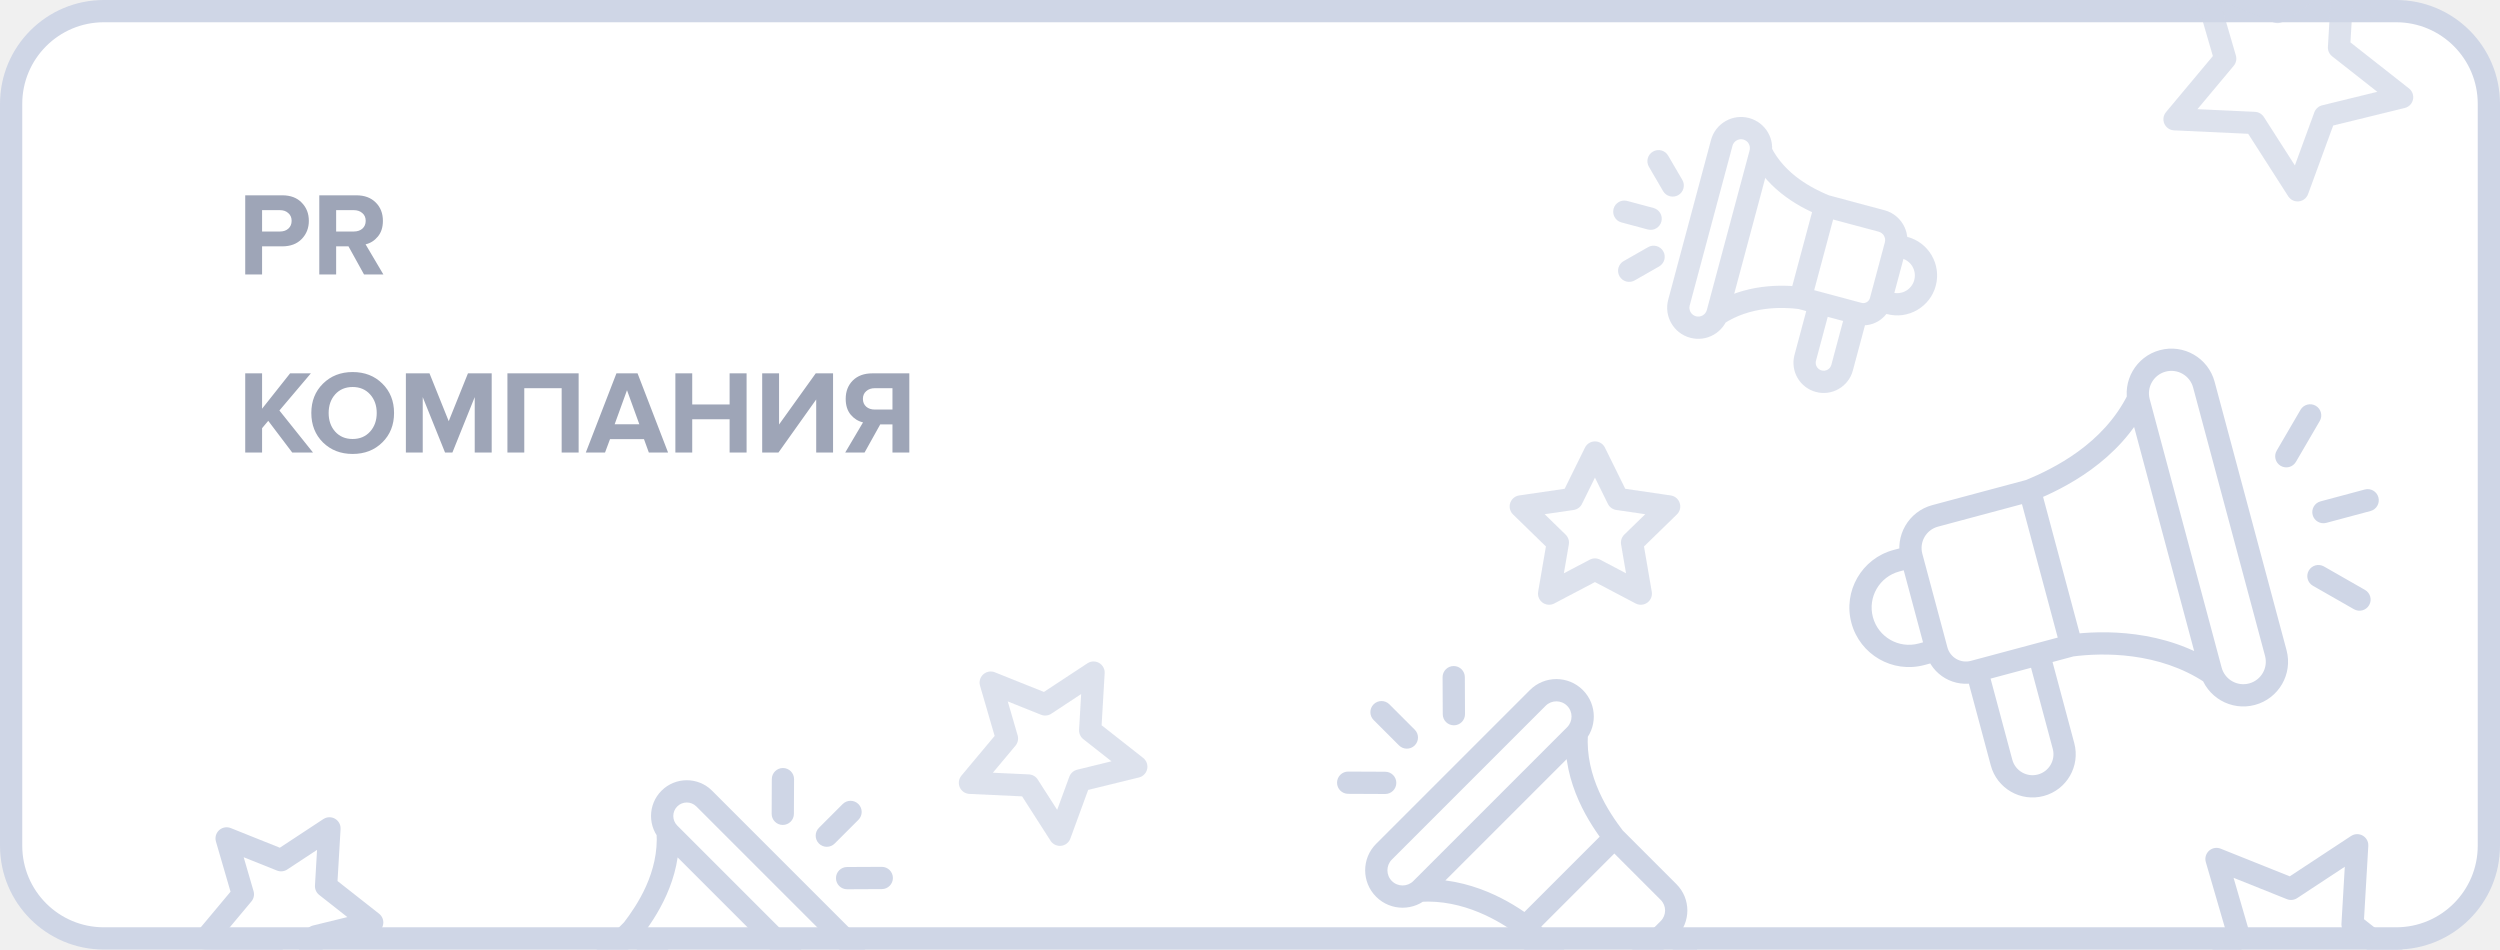
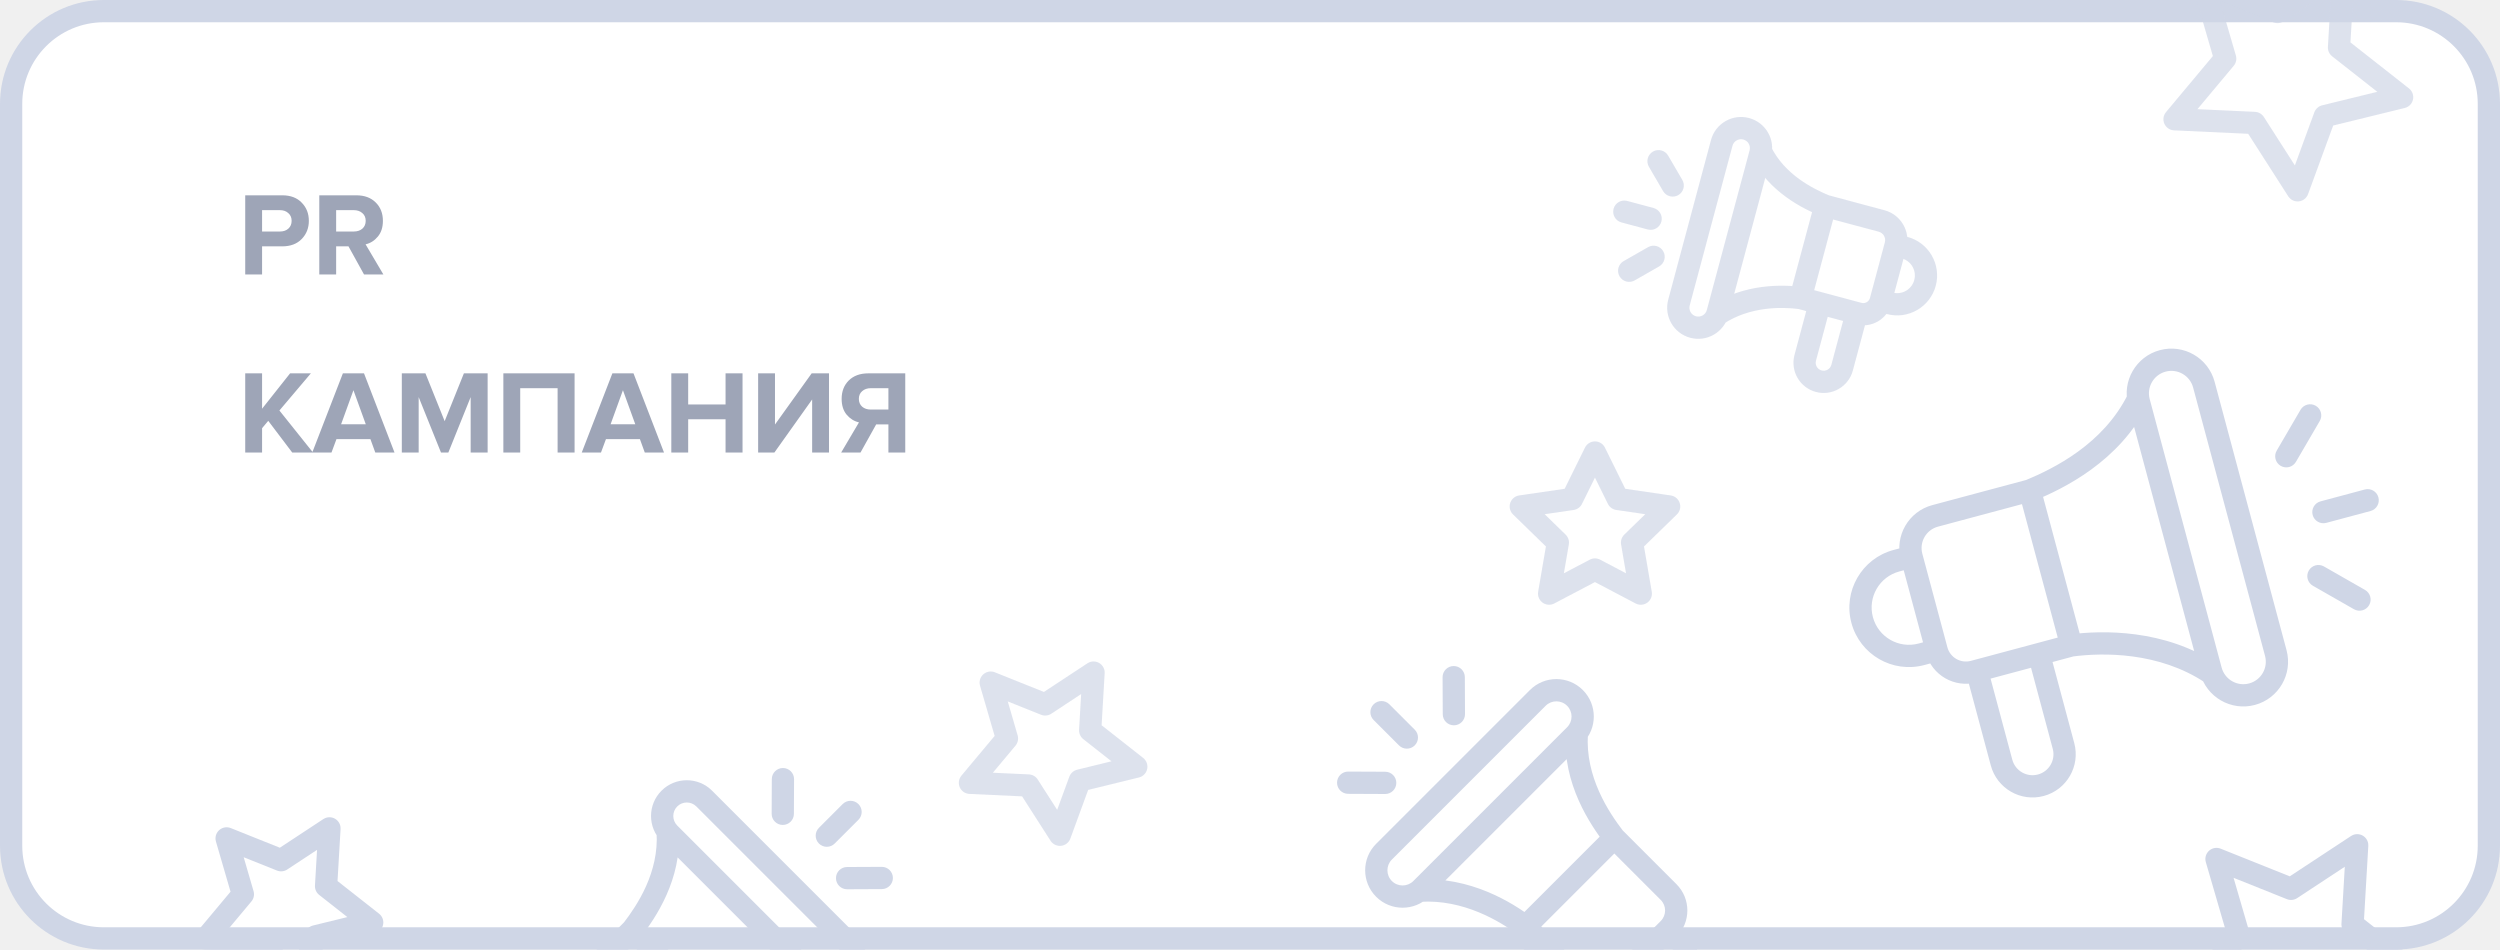
<svg xmlns="http://www.w3.org/2000/svg" width="337" height="128" viewBox="0 0 337 128" fill="none">
  <rect x="1.5" y="1.5" width="334" height="125" rx="12.5" fill="white" stroke="#CFD6E6" stroke-width="3" />
  <mask id="mask0" mask-type="alpha" maskUnits="userSpaceOnUse" x="0" y="0" width="337" height="128">
    <rect x="1" y="1" width="335" height="126" rx="13" fill="white" stroke="#CFD6E6" stroke-width="2" />
  </mask>
  <g mask="url(#mask0)">
    <path opacity="0.7" d="M215 61L218.09 67.26L225 68.27L220 73.14L221.18 80.02L215 76.77L208.82 80.02L210 73.14L205 68.27L211.91 67.26L215 61Z" stroke="#CFD6E6" stroke-width="3" stroke-linecap="round" stroke-linejoin="round" />
    <path d="M317.75 113.943L317.126 124.603L325.631 131.292L315.207 133.848L311.546 143.847L305.728 134.766L294.954 134.268L301.783 126.098L298.784 115.792L308.83 119.814L317.75 113.943Z" stroke="#CFD6E6" stroke-width="3" stroke-linecap="round" stroke-linejoin="round" />
    <path opacity="0.7" d="M315.923 -4.25L315.299 6.411L323.804 13.1L313.38 15.655L309.719 25.654L303.901 16.573L293.128 16.075L299.957 7.905L296.958 -2.4L307.003 1.621L315.923 -4.25Z" stroke="#CFD6E6" stroke-width="3" stroke-linecap="round" stroke-linejoin="round" />
    <path opacity="0.7" d="M147.411 90.665L146.955 98.458L153.172 103.347L145.552 105.215L142.876 112.524L138.623 105.886L130.748 105.522L135.74 99.55L133.548 92.017L140.891 94.957L147.411 90.665Z" stroke="#CFD6E6" stroke-width="3" stroke-linecap="round" stroke-linejoin="round" />
    <path d="M44.411 111.665L43.955 119.458L50.172 124.347L42.552 126.215L39.876 133.524L35.623 126.886L27.748 126.522L32.74 120.55L30.548 113.017L37.891 115.957L44.411 111.665Z" stroke="#CFD6E6" stroke-width="3" stroke-linecap="round" stroke-linejoin="round" />
    <path d="M306.899 60.747C306.481 61.462 306.723 62.381 307.438 62.798C308.154 63.216 309.072 62.974 309.49 62.259L306.899 60.747ZM312.703 56.751C313.121 56.036 312.879 55.117 312.164 54.7C311.448 54.282 310.53 54.524 310.112 55.239L312.703 56.751ZM312.808 67.584C312.007 67.798 311.533 68.621 311.747 69.421C311.961 70.221 312.784 70.696 313.584 70.482L312.808 67.584ZM319.55 68.883C320.35 68.669 320.825 67.846 320.611 67.046C320.396 66.246 319.574 65.771 318.774 65.985L319.55 68.883ZM313.268 76.358C312.548 75.947 311.632 76.197 311.221 76.917C310.81 77.636 311.06 78.552 311.78 78.963L313.268 76.358ZM317.316 82.126C318.036 82.537 318.952 82.287 319.363 81.567C319.774 80.848 319.524 79.932 318.804 79.521L317.316 82.126ZM265.043 90.805L268.359 103.181L271.257 102.405L267.941 90.029L265.043 90.805ZM279.61 100.167L276.293 87.791L273.396 88.567L276.712 100.943L279.61 100.167ZM273.235 64.671L260.467 68.092L261.244 70.99L274.011 67.569L273.235 64.671ZM266.446 91.982L279.608 88.456L278.831 85.558L265.67 89.085L266.446 91.982ZM280.669 86.619L275.072 65.731L272.174 66.508L277.771 87.395L280.669 86.619ZM279.415 88.494C283.403 87.971 291.005 87.83 297.307 92.053L298.977 89.561C291.77 84.732 283.273 84.962 279.025 85.52L279.415 88.494ZM274.198 67.505C278.084 65.893 285.717 62.246 289.562 54.423L286.87 53.1C283.542 59.871 276.835 63.164 273.048 64.734L274.198 67.505ZM286.883 54.584L296.577 90.761L299.475 89.985L289.781 53.808L286.883 54.584ZM308.225 87.64L298.531 51.463L295.633 52.239L305.327 88.416L308.225 87.64ZM257.294 73.588L255.247 74.137L256.023 77.035L258.07 76.486L257.294 73.588ZM256.233 75.426L259.612 88.037L262.51 87.26L259.131 74.649L256.233 75.426ZM259.402 89.646L261.449 89.097L260.673 86.2L258.626 86.748L259.402 89.646ZM309.49 62.259L312.703 56.751L310.112 55.239L306.899 60.747L309.49 62.259ZM313.584 70.482L319.55 68.883L318.774 65.985L312.808 67.584L313.584 70.482ZM311.78 78.963L317.316 82.126L318.804 79.521L313.268 76.358L311.78 78.963ZM255.247 74.137C250.964 75.284 248.423 79.687 249.57 83.969L252.468 83.193C251.749 80.51 253.341 77.754 256.023 77.035L255.247 74.137ZM296.577 90.761C297.439 93.978 300.745 95.886 303.961 95.025L303.185 92.127C301.569 92.56 299.908 91.601 299.475 89.985L296.577 90.761ZM289.781 53.808C289.348 52.191 290.307 50.53 291.923 50.097L291.147 47.2C287.93 48.061 286.021 51.368 286.883 54.584L289.781 53.808ZM249.57 83.969C250.718 88.252 255.12 90.793 259.402 89.646L258.626 86.748C255.944 87.467 253.187 85.875 252.468 83.193L249.57 83.969ZM260.467 68.092C257.273 68.948 255.377 72.231 256.233 75.426L259.131 74.649C258.704 73.055 259.65 71.417 261.244 70.99L260.467 68.092ZM298.531 51.463C297.669 48.246 294.363 46.338 291.147 47.2L291.923 50.097C293.539 49.664 295.2 50.623 295.633 52.239L298.531 51.463ZM275.492 107.299C278.598 106.467 280.442 103.274 279.61 100.167L276.712 100.943C277.115 102.45 276.222 103.998 274.715 104.401L275.492 107.299ZM265.67 89.085C264.293 89.453 262.879 88.637 262.51 87.26L259.612 88.037C260.41 91.013 263.47 92.78 266.446 91.982L265.67 89.085ZM303.961 95.025C307.178 94.163 309.087 90.856 308.225 87.64L305.327 88.416C305.76 90.032 304.801 91.694 303.185 92.127L303.961 95.025ZM268.359 103.181C269.192 106.288 272.385 108.132 275.492 107.299L274.715 104.401C273.209 104.805 271.661 103.911 271.257 102.405L268.359 103.181Z" fill="#CFD6E6" />
-     <path opacity="0.7" d="M226.777 24.25C227.194 24.965 226.953 25.884 226.237 26.301C225.521 26.719 224.603 26.477 224.185 25.762L226.777 24.25ZM222.274 22.486C221.856 21.77 222.098 20.852 222.814 20.434C223.529 20.017 224.448 20.258 224.865 20.974L222.274 22.486ZM222.894 28.036C223.694 28.25 224.169 29.073 223.955 29.873C223.74 30.673 222.918 31.148 222.118 30.934L222.894 28.036ZM218.569 29.983C217.769 29.768 217.294 28.946 217.508 28.146C217.723 27.346 218.545 26.871 219.345 27.085L218.569 29.983ZM222.162 33.315C222.881 32.904 223.797 33.154 224.208 33.873C224.619 34.592 224.369 35.508 223.65 35.919L222.162 33.315ZM220.356 37.801C219.637 38.212 218.721 37.962 218.31 37.242C217.899 36.523 218.149 35.607 218.868 35.196L220.356 37.801ZM251.735 42.593L249.763 49.955L246.865 49.178L248.838 41.817L251.735 42.593ZM241.897 47.847L243.869 40.485L246.767 41.262L244.795 48.623L241.897 47.847ZM246.433 26.303L254.028 28.338L253.251 31.236L245.657 29.201L246.433 26.303ZM250.156 43.723L242.328 41.625L243.104 38.727L250.933 40.825L250.156 43.723ZM241.267 39.788L244.596 27.364L247.494 28.14L244.165 40.565L241.267 39.788ZM242.521 41.664C240.201 41.359 235.861 41.294 232.295 43.683L230.625 41.191C235.095 38.195 240.331 38.351 242.911 38.689L242.521 41.664ZM245.47 29.138C243.138 28.17 238.41 25.929 236.019 21.063L238.711 19.74C240.586 23.554 244.388 25.441 246.62 26.366L245.47 29.138ZM238.744 21.048L232.978 42.567L230.081 41.79L235.847 20.271L238.744 21.048ZM224.876 40.396L230.642 18.877L233.54 19.653L227.774 41.172L224.876 40.396ZM255.915 31.608L257.133 31.934L256.356 34.832L255.139 34.505L255.915 31.608ZM256.976 33.445L254.966 40.946L252.068 40.17L254.078 32.668L256.976 33.445ZM254.346 42.333L253.129 42.007L253.905 39.109L255.123 39.435L254.346 42.333ZM224.185 25.762L222.274 22.486L224.865 20.974L226.777 24.25L224.185 25.762ZM222.118 30.934L218.569 29.983L219.345 27.085L222.894 28.036L222.118 30.934ZM223.65 35.919L220.356 37.801L218.868 35.196L222.162 33.315L223.65 35.919ZM257.133 31.934C260.004 32.703 261.709 35.655 260.939 38.527L258.041 37.75C258.382 36.479 257.628 35.172 256.356 34.832L257.133 31.934ZM232.978 42.567C232.379 44.804 230.079 46.132 227.842 45.532L228.618 42.635C229.255 42.805 229.91 42.427 230.081 41.79L232.978 42.567ZM235.847 20.271C236.017 19.634 235.639 18.979 235.002 18.809L235.779 15.911C238.016 16.51 239.344 18.81 238.744 21.048L235.847 20.271ZM260.939 38.527C260.17 41.398 257.218 43.103 254.346 42.333L255.123 39.435C256.394 39.776 257.701 39.022 258.041 37.75L260.939 38.527ZM254.028 28.338C256.252 28.934 257.572 31.221 256.976 33.445L254.078 32.668C254.245 32.044 253.875 31.403 253.251 31.236L254.028 28.338ZM230.642 18.877C231.241 16.639 233.541 15.311 235.779 15.911L235.002 18.809C234.365 18.638 233.71 19.016 233.54 19.653L230.642 18.877ZM244.776 52.834C242.604 52.252 241.315 50.019 241.897 47.847L244.795 48.623C244.641 49.195 244.981 49.783 245.552 49.936L244.776 52.834ZM250.933 40.825C251.427 40.958 251.936 40.664 252.068 40.17L254.966 40.946C254.405 43.041 252.251 44.284 250.156 43.723L250.933 40.825ZM227.842 45.532C225.604 44.933 224.276 42.633 224.876 40.396L227.774 41.172C227.603 41.809 227.981 42.464 228.618 42.635L227.842 45.532ZM249.763 49.955C249.181 52.127 246.948 53.416 244.776 52.834L245.552 49.936C246.124 50.089 246.712 49.75 246.865 49.178L249.763 49.955Z" fill="#CFD6E6" />
-     <path d="M197.483 96.266C197.487 97.094 196.818 97.769 195.99 97.772C195.161 97.776 194.487 97.108 194.483 96.279L197.483 96.266ZM194.46 91.288C194.456 90.46 195.124 89.785 195.953 89.782C196.781 89.778 197.456 90.446 197.46 91.275L194.46 91.288ZM190.706 98.359C191.292 98.945 191.292 99.894 190.706 100.48C190.12 101.066 189.17 101.066 188.585 100.48L190.706 98.359ZM185.166 97.061C184.58 96.476 184.58 95.526 185.166 94.94C185.752 94.354 186.702 94.354 187.287 94.94L185.166 97.061ZM186.731 104.031C187.559 104.035 188.228 104.71 188.224 105.538C188.22 106.366 187.546 107.035 186.717 107.031L186.731 104.031ZM181.726 107.008C180.898 107.004 180.229 106.33 180.233 105.501C180.237 104.673 180.912 104.004 181.74 104.008L181.726 107.008ZM213.996 133.254L206.904 140.346L204.783 138.225L211.874 131.133L213.996 133.254ZM199.997 133.439L207.088 126.347L209.21 128.468L202.118 135.56L199.997 133.439ZM218.671 111.872L225.987 119.188L223.866 121.309L216.55 113.993L218.671 111.872ZM212.123 133.503L204.582 125.962L206.703 123.84L214.245 131.382L212.123 133.503ZM204.582 123.84L216.55 111.872L218.671 113.993L206.703 125.962L204.582 123.84ZM204.73 126.091C202.254 124.193 197.235 121.18 191.428 121.568L191.228 118.574C198.121 118.114 203.87 121.653 206.555 123.71L204.73 126.091ZM216.42 113.845C214.409 111.222 210.595 105.679 211.058 98.744L214.052 98.944C213.666 104.709 216.856 109.483 218.801 112.02L216.42 113.845ZM213.367 100.153L192.637 120.883L190.516 118.762L211.246 98.032L213.367 100.153ZM185.502 113.748L206.232 93.018L208.353 95.14L187.624 115.869L185.502 113.748ZM225.987 124.156L227.16 125.328L225.039 127.45L223.866 126.277L225.987 124.156ZM225.987 126.277L218.761 133.503L216.64 131.382L223.866 124.156L225.987 126.277ZM217.812 134.676L216.64 133.503L218.761 131.382L219.934 132.555L217.812 134.676ZM194.483 96.279L194.46 91.288L197.46 91.275L197.483 96.266L194.483 96.279ZM188.585 100.48L185.166 97.061L187.287 94.94L190.706 98.359L188.585 100.48ZM186.717 107.031L181.726 107.008L181.74 104.008L186.731 104.031L186.717 107.031ZM227.16 125.328C229.741 127.91 229.741 132.095 227.16 134.676L225.039 132.555C226.448 131.145 226.448 128.859 225.039 127.45L227.16 125.328ZM192.637 120.883C190.667 122.853 187.473 122.853 185.502 120.883L187.624 118.762C188.422 119.56 189.717 119.56 190.516 118.762L192.637 120.883ZM211.246 98.032C212.044 97.233 212.044 95.938 211.246 95.14L213.367 93.018C215.337 94.989 215.337 98.183 213.367 100.153L211.246 98.032ZM227.16 134.676C224.579 137.257 220.394 137.257 217.812 134.676L219.934 132.555C221.343 133.964 223.629 133.964 225.039 132.555L227.16 134.676ZM225.987 119.188C227.945 121.145 227.945 124.319 225.987 126.277L223.866 124.156C224.652 123.37 224.652 122.095 223.866 121.309L225.987 119.188ZM206.232 93.018C208.202 91.048 211.397 91.048 213.367 93.018L211.246 95.14C210.447 94.341 209.152 94.341 208.353 95.14L206.232 93.018ZM199.997 140.346C198.09 138.438 198.09 135.346 199.997 133.439L202.118 135.56C201.383 136.296 201.383 137.489 202.118 138.225L199.997 140.346ZM214.245 131.382C214.906 132.043 215.978 132.043 216.64 131.382L218.761 133.503C216.928 135.336 213.956 135.336 212.123 133.503L214.245 131.382ZM185.502 120.883C183.532 118.913 183.532 115.718 185.502 113.748L187.624 115.869C186.825 116.668 186.825 117.963 187.624 118.762L185.502 120.883ZM206.904 140.346C204.997 142.253 201.904 142.253 199.997 140.346L202.118 138.225C202.854 138.96 204.047 138.96 204.783 138.225L206.904 140.346Z" fill="#CFD6E6" />
+     <path opacity="0.7" d="M226.776 24.25C227.194 24.965 226.952 25.884 226.237 26.301C225.521 26.719 224.603 26.477 224.185 25.762L226.776 24.25ZM222.274 22.486C221.856 21.77 222.098 20.852 222.813 20.434C223.529 20.017 224.447 20.258 224.865 20.974L222.274 22.486ZM222.894 28.036C223.694 28.25 224.169 29.073 223.955 29.873C223.74 30.673 222.918 31.148 222.117 30.934L222.894 28.036ZM218.569 29.983C217.768 29.768 217.294 28.946 217.508 28.146C217.722 27.346 218.545 26.871 219.345 27.085L218.569 29.983ZM222.161 33.315C222.881 32.904 223.797 33.154 224.208 33.873C224.619 34.592 224.369 35.508 223.649 35.919L222.161 33.315ZM220.356 37.801C219.637 38.212 218.721 37.962 218.31 37.242C217.899 36.523 218.149 35.607 218.868 35.196L220.356 37.801ZM251.735 42.593L249.763 49.955L246.865 49.178L248.837 41.817L251.735 42.593ZM241.897 47.847L243.869 40.485L246.767 41.262L244.794 48.623L241.897 47.847ZM246.433 26.303L254.027 28.338L253.251 31.236L245.656 29.201L246.433 26.303ZM250.156 43.723L242.327 41.625L243.104 38.727L250.933 40.825L250.156 43.723ZM241.267 39.788L244.596 27.364L247.494 28.14L244.164 40.565L241.267 39.788ZM242.52 41.664C240.201 41.359 235.861 41.294 232.295 43.683L230.625 41.191C235.095 38.195 240.331 38.351 242.911 38.689L242.52 41.664ZM245.47 29.138C243.138 28.17 238.41 25.929 236.018 21.063L238.711 19.74C240.585 23.554 244.387 25.441 246.619 26.366L245.47 29.138ZM238.744 21.048L232.978 42.567L230.08 41.79L235.846 20.271L238.744 21.048ZM224.876 40.396L230.642 18.877L233.539 19.653L227.773 41.172L224.876 40.396ZM255.915 31.608L257.133 31.934L256.356 34.832L255.139 34.505L255.915 31.608ZM256.976 33.445L254.966 40.946L252.068 40.17L254.078 32.668L256.976 33.445ZM254.346 42.333L253.129 42.007L253.905 39.109L255.123 39.435L254.346 42.333ZM224.185 25.762L222.274 22.486L224.865 20.974L226.776 24.25L224.185 25.762ZM222.117 30.934L218.569 29.983L219.345 27.085L222.894 28.036L222.117 30.934ZM223.649 35.919L220.356 37.801L218.868 35.196L222.161 33.315L223.649 35.919ZM257.133 31.934C260.004 32.703 261.708 35.655 260.939 38.527L258.041 37.75C258.382 36.479 257.627 35.172 256.356 34.832L257.133 31.934ZM232.978 42.567C232.379 44.804 230.079 46.132 227.841 45.532L228.618 42.635C229.255 42.805 229.91 42.427 230.08 41.79L232.978 42.567ZM235.846 20.271C236.017 19.634 235.639 18.979 235.002 18.809L235.778 15.911C238.016 16.51 239.344 18.81 238.744 21.048L235.846 20.271ZM260.939 38.527C260.169 41.398 257.218 43.103 254.346 42.333L255.123 39.435C256.394 39.776 257.7 39.022 258.041 37.75L260.939 38.527ZM254.027 28.338C256.252 28.934 257.572 31.221 256.976 33.445L254.078 32.668C254.245 32.044 253.875 31.403 253.251 31.236L254.027 28.338ZM230.642 18.877C231.241 16.639 233.541 15.311 235.778 15.911L235.002 18.809C234.365 18.638 233.71 19.016 233.539 19.653L230.642 18.877ZM244.776 52.834C242.604 52.252 241.315 50.019 241.897 47.847L244.794 48.623C244.641 49.195 244.98 49.783 245.552 49.936L244.776 52.834ZM250.933 40.825C251.427 40.958 251.935 40.664 252.068 40.17L254.966 40.946C254.404 43.041 252.251 44.284 250.156 43.723L250.933 40.825ZM227.841 45.532C225.604 44.933 224.276 42.633 224.876 40.396L227.773 41.172C227.603 41.809 227.981 42.464 228.618 42.635L227.841 45.532ZM249.763 49.955C249.181 52.127 246.948 53.416 244.776 52.834L245.552 49.936C246.124 50.089 246.712 49.75 246.865 49.178L249.763 49.955Z" fill="#CFD6E6" />
+     <path d="M197.483 96.266C197.487 97.094 196.818 97.769 195.99 97.772C195.161 97.776 194.487 97.108 194.483 96.279L197.483 96.266ZM194.46 91.288C194.456 90.46 195.125 89.785 195.953 89.782C196.781 89.778 197.456 90.446 197.46 91.275L194.46 91.288ZM190.706 98.359C191.292 98.945 191.292 99.894 190.706 100.48C190.12 101.066 189.17 101.066 188.585 100.48L190.706 98.359ZM185.166 97.061C184.58 96.476 184.58 95.526 185.166 94.94C185.752 94.354 186.702 94.354 187.287 94.94L185.166 97.061ZM186.731 104.031C187.56 104.035 188.228 104.71 188.224 105.538C188.22 106.366 187.546 107.035 186.717 107.031L186.731 104.031ZM181.726 107.008C180.898 107.004 180.229 106.33 180.233 105.501C180.237 104.673 180.912 104.004 181.74 104.008L181.726 107.008ZM213.996 133.254L206.904 140.346L204.783 138.225L211.875 131.133L213.996 133.254ZM199.997 133.439L207.089 126.347L209.21 128.468L202.118 135.56L199.997 133.439ZM218.671 111.872L225.987 119.188L223.866 121.309L216.55 113.993L218.671 111.872ZM212.123 133.503L204.582 125.962L206.703 123.84L214.245 131.382L212.123 133.503ZM204.582 123.84L216.55 111.872L218.671 113.993L206.703 125.962L204.582 123.84ZM204.73 126.091C202.254 124.193 197.235 121.18 191.428 121.568L191.228 118.574C198.121 118.114 203.871 121.653 206.555 123.71L204.73 126.091ZM216.42 113.845C214.409 111.222 210.595 105.679 211.059 98.744L214.052 98.944C213.666 104.709 216.856 109.483 218.801 112.02L216.42 113.845ZM213.367 100.153L192.638 120.883L190.516 118.762L211.246 98.032L213.367 100.153ZM185.502 113.748L206.232 93.018L208.353 95.14L187.624 115.869L185.502 113.748ZM225.987 124.156L227.16 125.328L225.039 127.45L223.866 126.277L225.987 124.156ZM225.987 126.277L218.761 133.503L216.64 131.382L223.866 124.156L225.987 126.277ZM217.813 134.676L216.64 133.503L218.761 131.382L219.934 132.555L217.813 134.676ZM194.483 96.279L194.46 91.288L197.46 91.275L197.483 96.266L194.483 96.279ZM188.585 100.48L185.166 97.061L187.287 94.94L190.706 98.359L188.585 100.48ZM186.717 107.031L181.726 107.008L181.74 104.008L186.731 104.031L186.717 107.031ZM227.16 125.328C229.741 127.91 229.741 132.095 227.16 134.676L225.039 132.555C226.448 131.145 226.448 128.859 225.039 127.45L227.16 125.328ZM192.638 120.883C190.667 122.853 187.473 122.853 185.502 120.883L187.624 118.762C188.422 119.56 189.717 119.56 190.516 118.762L192.638 120.883ZM211.246 98.032C212.045 97.233 212.045 95.938 211.246 95.14L213.367 93.018C215.337 94.989 215.337 98.183 213.367 100.153L211.246 98.032ZM227.16 134.676C224.579 137.257 220.394 137.257 217.813 134.676L219.934 132.555C221.344 133.964 223.629 133.964 225.039 132.555L227.16 134.676ZM225.987 119.188C227.945 121.145 227.945 124.319 225.987 126.277L223.866 124.156C224.652 123.37 224.652 122.095 223.866 121.309L225.987 119.188ZM206.232 93.018C208.202 91.048 211.397 91.048 213.367 93.018L211.246 95.14C210.447 94.341 209.152 94.341 208.353 95.14L206.232 93.018ZM199.997 140.346C198.09 138.438 198.09 135.346 199.997 133.439L202.118 135.56C201.383 136.296 201.383 137.489 202.118 138.225L199.997 140.346ZM214.245 131.382C214.906 132.043 215.978 132.043 216.64 131.382L218.761 133.503C216.928 135.336 213.956 135.336 212.123 133.503L214.245 131.382ZM185.502 120.883C183.532 118.913 183.532 115.718 185.502 113.748L187.624 115.869C186.825 116.668 186.825 117.963 187.624 118.762L185.502 120.883ZM206.904 140.346C204.997 142.253 201.905 142.253 199.997 140.346L202.118 138.225C202.854 138.96 204.047 138.96 204.783 138.225L206.904 140.346Z" fill="#CFD6E6" />
    <path d="M104.019 109.696C104.015 110.524 104.683 111.199 105.512 111.202C106.34 111.206 107.015 110.538 107.018 109.709L104.019 109.696ZM107.04 105.035C107.044 104.207 106.375 103.532 105.547 103.528C104.718 103.525 104.044 104.193 104.04 105.022L107.04 105.035ZM110.393 111.589C109.807 112.175 109.807 113.124 110.393 113.71C110.979 114.296 111.928 114.296 112.514 113.71L110.393 111.589ZM115.716 110.509C116.301 109.923 116.301 108.973 115.716 108.387C115.13 107.802 114.18 107.802 113.594 108.387L115.716 110.509ZM114.182 116.873C113.354 116.877 112.685 117.551 112.689 118.38C112.693 119.208 113.367 119.877 114.196 119.873L114.182 116.873ZM118.87 119.851C119.698 119.848 120.367 119.173 120.363 118.345C120.359 117.516 119.684 116.848 118.856 116.851L118.87 119.851ZM88.582 144.403L95.223 151.044L97.345 148.922L90.704 142.281L88.582 144.403ZM101.827 144.44L95.186 137.799L93.064 139.921L99.705 146.562L101.827 144.44ZM84.204 124.243L77.353 131.095L79.474 133.216L86.325 126.365L84.204 124.243ZM90.471 144.636L97.533 137.573L95.412 135.452L88.349 142.514L90.471 144.636ZM97.533 135.452L86.325 124.243L84.204 126.365L95.412 137.573L97.533 135.452ZM97.385 137.703C99.697 135.93 104.374 133.125 109.777 133.486L109.978 130.493C103.488 130.059 98.081 133.39 95.56 135.322L97.385 137.703ZM86.455 126.217C88.34 123.757 91.932 118.542 91.496 112.011L88.502 112.211C88.861 117.572 85.893 122.018 84.074 124.391L86.455 126.217ZM89.171 113.404L108.584 132.817L110.705 130.696L91.292 111.283L89.171 113.404ZM115.401 126L95.988 106.587L93.867 108.709L113.279 128.122L115.401 126ZM77.353 135.747L76.254 136.845L78.376 138.967L79.474 137.868L77.353 135.747ZM77.353 137.868L84.12 144.636L86.241 142.514L79.474 135.747L77.353 137.868ZM85.143 145.734L86.241 144.636L84.12 142.514L83.021 143.613L85.143 145.734ZM107.018 109.709L107.04 105.035L104.04 105.022L104.019 109.696L107.018 109.709ZM112.514 113.71L115.716 110.509L113.594 108.387L110.393 111.589L112.514 113.71ZM114.196 119.873L118.87 119.851L118.856 116.851L114.182 116.873L114.196 119.873ZM76.254 136.845C73.8 139.3 73.8 143.279 76.254 145.734L78.376 143.613C77.093 142.33 77.093 140.25 78.376 138.967L76.254 136.845ZM108.584 132.817C110.466 134.699 113.518 134.699 115.401 132.817L113.279 130.696C112.569 131.407 111.416 131.407 110.705 130.696L108.584 132.817ZM91.292 111.283C90.582 110.572 90.582 109.42 91.292 108.709L89.171 106.587C87.289 108.47 87.289 111.522 89.171 113.404L91.292 111.283ZM76.254 145.734C78.709 148.188 82.688 148.188 85.143 145.734L83.021 143.613C81.739 144.896 79.659 144.896 78.376 143.613L76.254 145.734ZM77.353 131.095C75.482 132.965 75.482 135.998 77.353 137.868L79.474 135.747C78.775 135.048 78.775 133.915 79.474 133.216L77.353 131.095ZM95.988 106.587C94.105 104.705 91.053 104.705 89.171 106.587L91.292 108.709C92.003 107.998 93.156 107.998 93.867 108.709L95.988 106.587ZM101.827 151.044C103.65 149.22 103.65 146.264 101.827 144.44L99.705 146.562C100.357 147.214 100.357 148.27 99.705 148.922L101.827 151.044ZM88.349 142.514C87.767 143.096 86.823 143.096 86.241 142.514L84.12 144.636C85.874 146.389 88.717 146.389 90.471 144.636L88.349 142.514ZM115.401 132.817C117.283 130.935 117.283 127.883 115.401 126L113.279 128.122C113.99 128.832 113.99 129.985 113.279 130.696L115.401 132.817ZM95.223 151.044C97.047 152.867 100.003 152.867 101.827 151.044L99.705 148.922C99.053 149.574 97.996 149.574 97.345 148.922L95.223 151.044Z" fill="#CFD6E6" />
  </g>
-   <path d="M35.328 37H33.056V26.328H38.048C39.168 26.328 40.043 26.659 40.672 27.32C41.312 27.971 41.632 28.787 41.632 29.768C41.632 30.739 41.312 31.555 40.672 32.216C40.032 32.877 39.157 33.208 38.048 33.208H35.328V37ZM37.744 31.208C38.203 31.208 38.576 31.08 38.864 30.824C39.163 30.557 39.312 30.205 39.312 29.768C39.312 29.331 39.163 28.984 38.864 28.728C38.576 28.461 38.203 28.328 37.744 28.328H35.328V31.208H37.744ZM51.68 37H49.072L46.976 33.208H45.312V37H43.04V26.328H48.032C49.131 26.328 50 26.648 50.64 27.288C51.291 27.928 51.616 28.755 51.616 29.768C51.616 30.643 51.387 31.352 50.928 31.896C50.48 32.44 49.931 32.787 49.28 32.936L51.68 37ZM47.696 31.208C48.166 31.208 48.55 31.08 48.848 30.824C49.147 30.557 49.296 30.205 49.296 29.768C49.296 29.331 49.147 28.984 48.848 28.728C48.55 28.461 48.166 28.328 47.696 28.328H45.312V31.208H47.696ZM42.192 61H39.392L36.16 56.728L35.328 57.72V61H33.056V50.328H35.328V55.096L39.104 50.328H41.904L37.664 55.336L42.192 61ZM47.534 61.192C45.923 61.192 44.59 60.675 43.534 59.64C42.489 58.595 41.966 57.272 41.966 55.672C41.966 54.072 42.489 52.755 43.534 51.72C44.59 50.675 45.923 50.152 47.534 50.152C49.155 50.152 50.489 50.669 51.534 51.704C52.59 52.739 53.118 54.061 53.118 55.672C53.118 57.283 52.59 58.605 51.534 59.64C50.489 60.675 49.155 61.192 47.534 61.192ZM45.182 58.184C45.779 58.845 46.563 59.176 47.534 59.176C48.505 59.176 49.288 58.845 49.886 58.184C50.483 57.523 50.782 56.685 50.782 55.672C50.782 54.659 50.483 53.821 49.886 53.16C49.288 52.499 48.505 52.168 47.534 52.168C46.563 52.168 45.779 52.499 45.182 53.16C44.595 53.821 44.302 54.659 44.302 55.672C44.302 56.685 44.595 57.523 45.182 58.184ZM66.28 61H63.992V53.528L60.984 61H59.992L56.984 53.528V61H54.712V50.328H57.896L60.488 56.776L63.08 50.328H66.28V61ZM78 61H75.712V52.328H70.672V61H68.4V50.328H78V61ZM90.055 61H87.463L86.807 59.192H82.231L81.559 61H78.967L83.095 50.328H85.943L90.055 61ZM86.183 57.192L84.519 52.6L82.855 57.192H86.183ZM100.64 61H98.352V56.52H93.312V61H91.04V50.328H93.312V54.52H98.352V50.328H100.64V61ZM104.936 61H102.743V50.328H105.016V57.224L109.96 50.328H112.296V61H110.024V53.848L104.936 61ZM116.544 61H113.936L116.336 56.936C115.685 56.787 115.13 56.44 114.672 55.896C114.224 55.352 114 54.643 114 53.768C114 52.755 114.32 51.928 114.96 51.288C115.61 50.648 116.485 50.328 117.584 50.328H122.576V61H120.304V57.208H118.656L116.544 61ZM117.92 55.208H120.304V52.328H117.92C117.45 52.328 117.066 52.461 116.768 52.728C116.469 52.984 116.32 53.331 116.32 53.768C116.32 54.205 116.469 54.557 116.768 54.824C117.066 55.08 117.45 55.208 117.92 55.208Z" fill="#9EA5B7" />
+   <path d="M35.328 37H33.056V26.328H38.048C39.168 26.328 40.043 26.659 40.672 27.32C41.312 27.971 41.632 28.787 41.632 29.768C41.632 30.739 41.312 31.555 40.672 32.216C40.032 32.877 39.157 33.208 38.048 33.208H35.328V37ZM37.744 31.208C38.203 31.208 38.576 31.08 38.864 30.824C39.163 30.557 39.312 30.205 39.312 29.768C39.312 29.331 39.163 28.984 38.864 28.728C38.576 28.461 38.203 28.328 37.744 28.328H35.328V31.208H37.744ZM51.68 37H49.072L46.976 33.208H45.312V37H43.04V26.328H48.032C49.131 26.328 50 26.648 50.64 27.288C51.291 27.928 51.616 28.755 51.616 29.768C51.616 30.643 51.387 31.352 50.928 31.896C50.48 32.44 49.931 32.787 49.28 32.936L51.68 37ZM47.696 31.208C48.166 31.208 48.55 31.08 48.848 30.824C49.147 30.557 49.296 30.205 49.296 29.768C49.296 29.331 49.147 28.984 48.848 28.728C48.55 28.461 48.166 28.328 47.696 28.328H45.312V31.208H47.696ZM42.192 61H39.392L36.16 56.728L35.328 57.72V61H33.056V50.328H35.328V55.096L39.104 50.328H41.904L37.664 55.336L42.192 61ZM53.18 61H50.588L49.932 59.192H45.356L44.684 61H42.092L46.22 50.328H49.068L53.18 61ZM49.308 57.192L47.644 52.6L45.98 57.192H49.308ZM65.733 61H63.445V53.528L60.437 61H59.445L56.437 53.528V61H54.165V50.328H57.349L59.941 56.776L62.533 50.328H65.733V61ZM77.453 61H75.165V52.328H70.125V61H67.853V50.328H77.453V61ZM89.508 61H86.916L86.26 59.192H81.684L81.012 61H78.42L82.548 50.328H85.396L89.508 61ZM85.636 57.192L83.972 52.6L82.308 57.192H85.636ZM100.094 61H97.805V56.52H92.766V61H90.493V50.328H92.766V54.52H97.805V50.328H100.094V61ZM104.389 61H102.197V50.328H104.469V57.224L109.413 50.328H111.749V61H109.477V53.848L104.389 61ZM115.997 61H113.389L115.789 56.936C115.138 56.787 114.584 56.44 114.125 55.896C113.677 55.352 113.453 54.643 113.453 53.768C113.453 52.755 113.773 51.928 114.413 51.288C115.064 50.648 115.938 50.328 117.037 50.328H122.029V61H119.757V57.208H118.109L115.997 61ZM117.373 55.208H119.757V52.328H117.373C116.904 52.328 116.52 52.461 116.221 52.728C115.922 52.984 115.773 53.331 115.773 53.768C115.773 54.205 115.922 54.557 116.221 54.824C116.52 55.08 116.904 55.208 117.373 55.208Z" fill="#9EA5B7" />
</svg>
